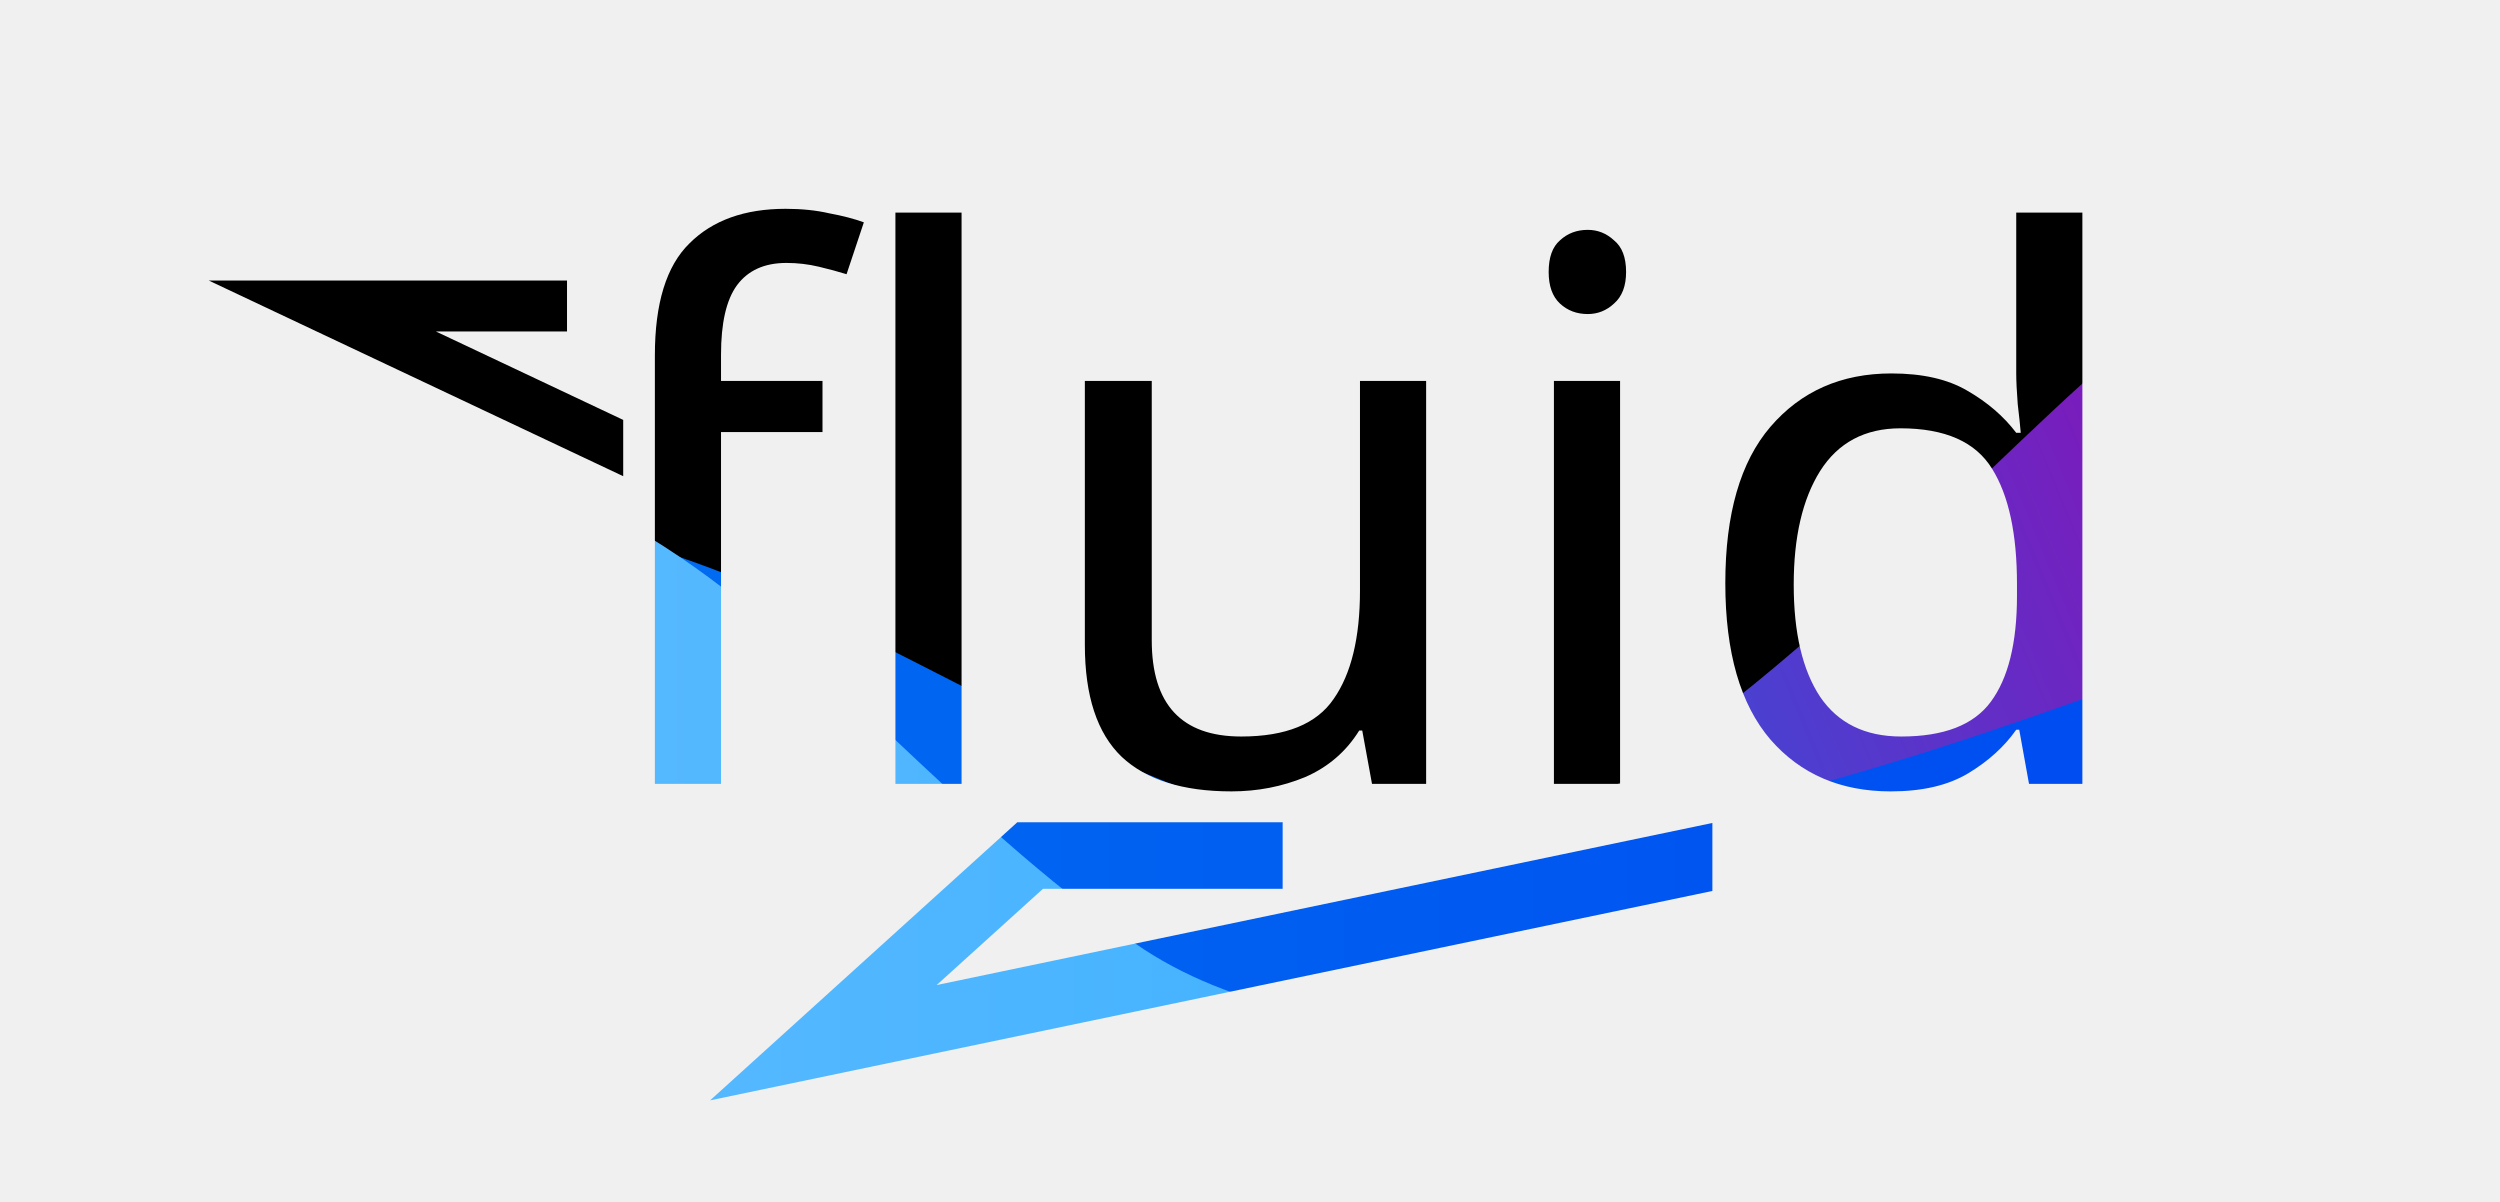
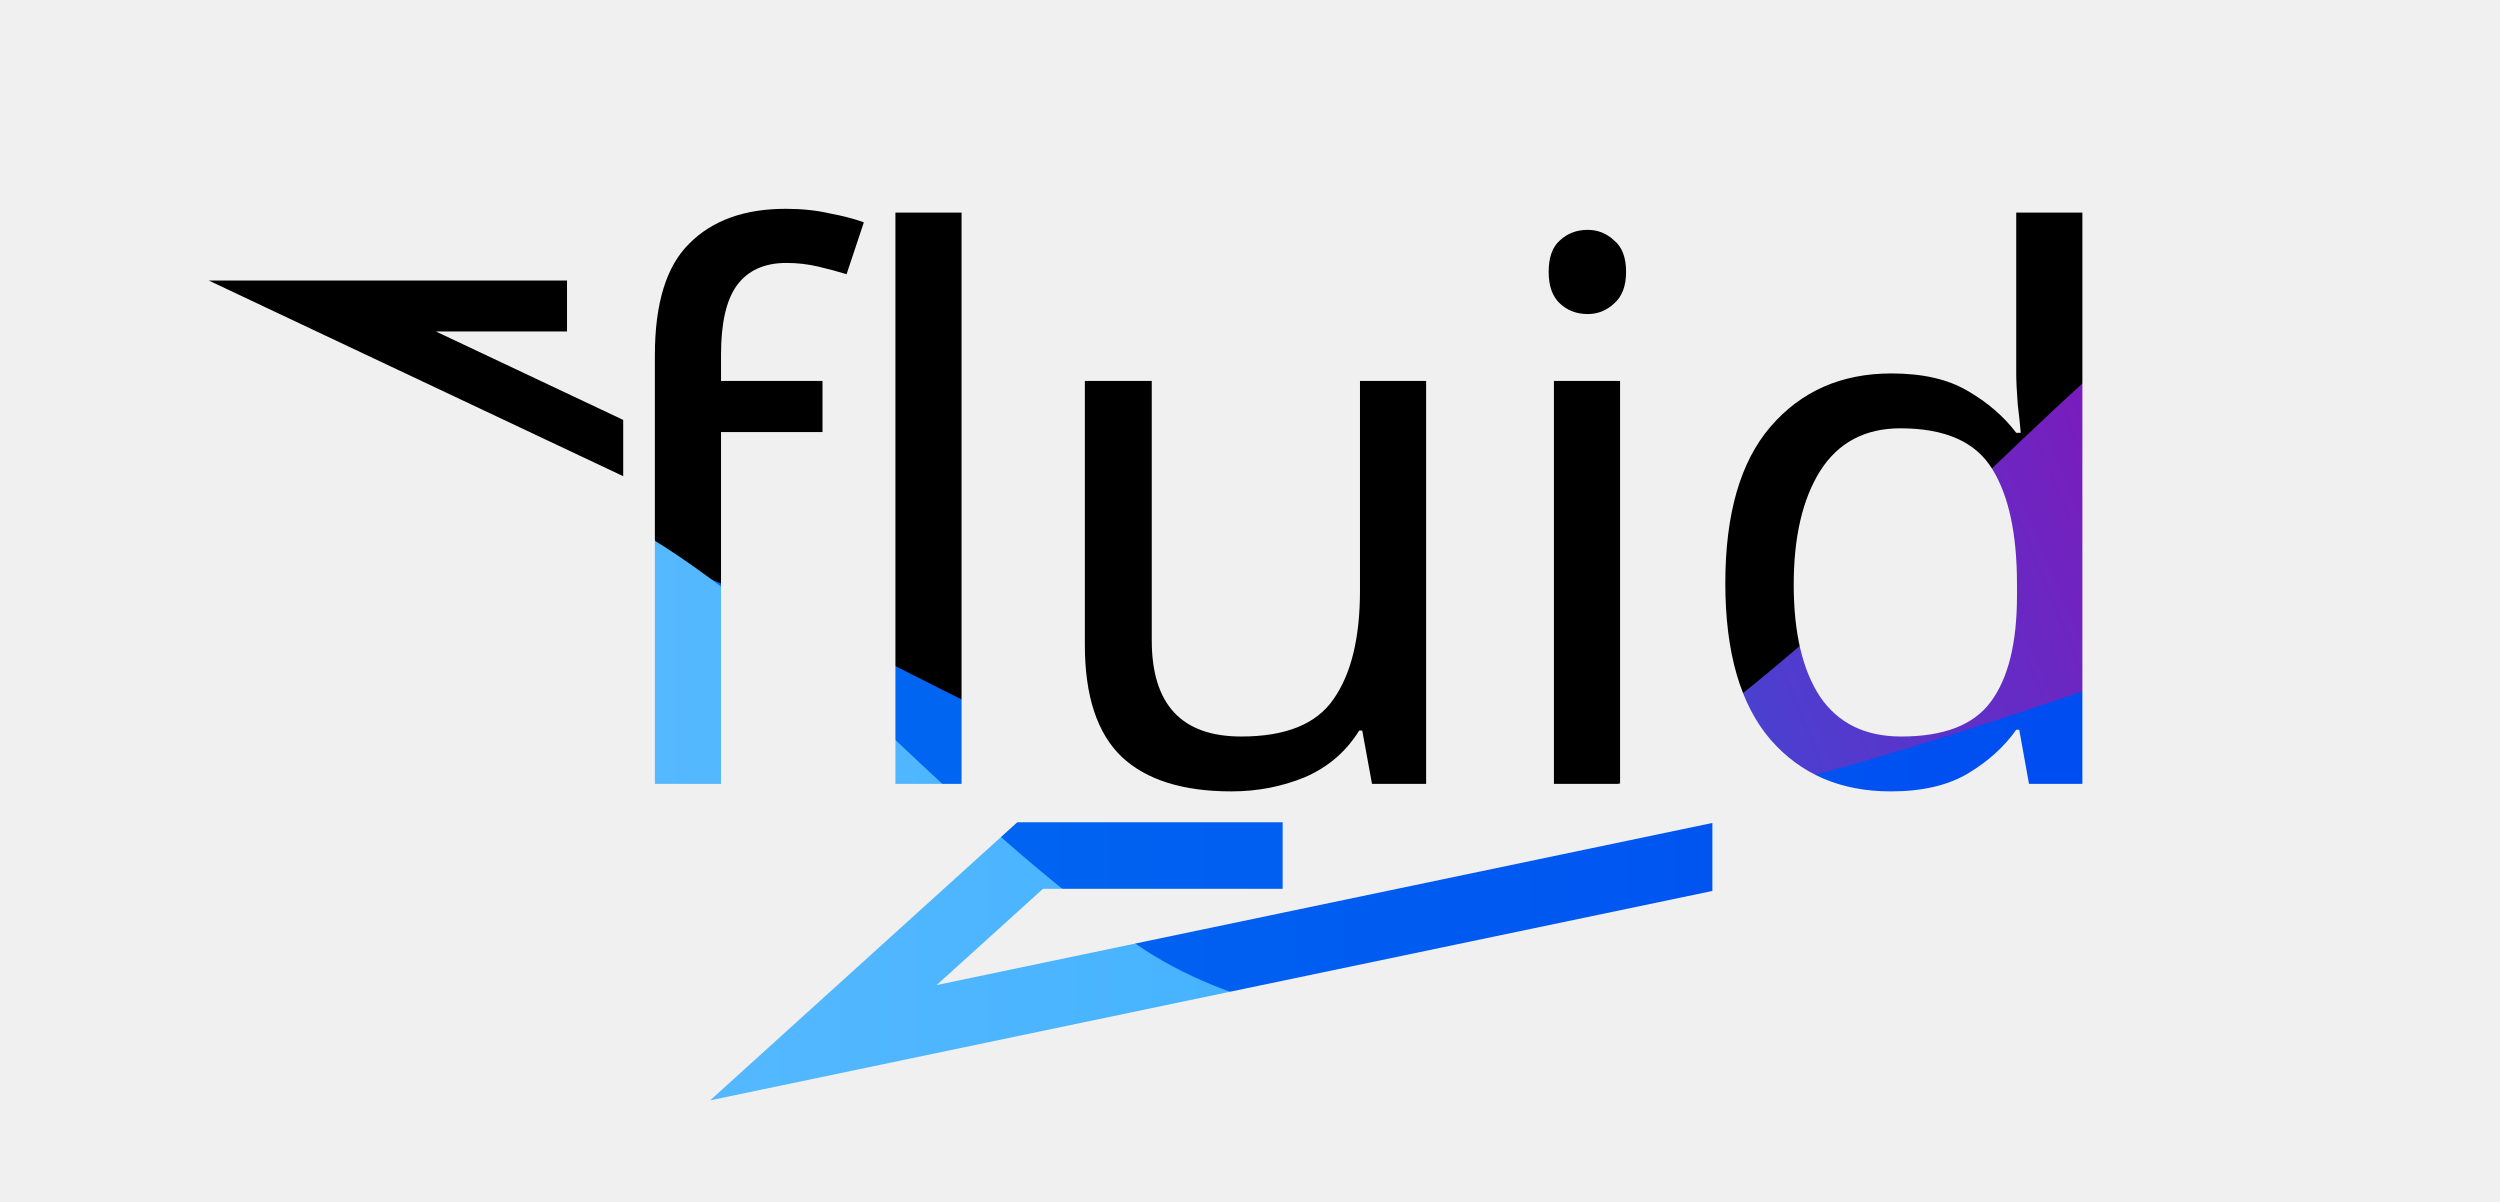
<svg xmlns="http://www.w3.org/2000/svg" xmlns:xlink="http://www.w3.org/1999/xlink" width="239.452pt" height="115.083pt" viewBox="0 0 239.452 115.083" version="1.1" id="svg1">
  <defs id="defs1">
    <linearGradient id="linearGradient2489">
      <stop style="stop-color:#0079f1;stop-opacity:1;" offset="0" id="stop2493" />
      <stop style="stop-color:#0044f1;stop-opacity:1;" offset="1" id="stop2494" />
    </linearGradient>
    <linearGradient id="linearGradient2491">
      <stop style="stop-color:#66bfff;stop-opacity:1;" offset="0" id="stop2491" />
      <stop style="stop-color:#26a7ff;stop-opacity:1;" offset="1" id="stop2492" />
    </linearGradient>
    <linearGradient id="linearGradient2489-1">
      <stop style="stop-color:#0079f1;stop-opacity:1;" offset="0" id="stop2489" />
      <stop style="stop-color:#9e00ac;stop-opacity:1;" offset="1" id="stop2490" />
    </linearGradient>
    <filter id="mask-powermask-path-effect2486_inverse" style="color-interpolation-filters:sRGB" height="100" width="100" x="-50" y="-50">
      <feColorMatrix id="mask-powermask-path-effect2486_primitive1" values="1" type="saturate" result="fbSourceGraphic" />
      <feColorMatrix id="mask-powermask-path-effect2486_primitive2" values="-1 0 0 0 1 0 -1 0 0 1 0 0 -1 0 1 0 0 0 1 0 " in="fbSourceGraphic" />
    </filter>
    <mask maskUnits="userSpaceOnUse" id="mask2486">
      <g id="g2488" style="display:inline">
        <path d="m 78.78,41.384 h -9.72 V 75.08 h -6.336 V 34.04 c 0,-4.992 1.104,-8.568 3.312,-10.728 2.208,-2.208 5.28,-3.312 9.216,-3.312 1.536,0 2.928,0.144 4.176,0.432 1.296,0.24 2.4,0.528 3.312,0.864 l -1.656,4.968 c -0.768,-0.24 -1.656,-0.48 -2.664,-0.72 -1.008,-0.24 -2.04,-0.36 -3.096,-0.36 -2.112,0 -3.696,0.72 -4.752,2.16 -1.008,1.392 -1.512,3.6 -1.512,6.624 v 2.52 h 9.72 z m 13.32,33.696 h -6.336 V 20.36 h 6.336 z M 136.596,36.488 V 75.08 h -5.184 l -0.936,-5.112 h -0.288 c -1.248,2.016 -2.976,3.504 -5.184,4.464 -2.208,0.912 -4.56,1.368 -7.056,1.368 -4.656,0 -8.16,-1.104 -10.512,-3.312 -2.352,-2.256 -3.528,-5.832 -3.528,-10.728 V 36.488 h 6.408 v 24.84 c 0,6.144 2.856,9.216 8.568,9.216 4.272,0 7.224,-1.2 8.856,-3.6 1.68,-2.4 2.52,-5.856 2.52,-10.368 V 36.488 Z m 15.48,-14.472 c 0.96,0 1.8,0.336 2.52,1.008 0.768,0.624 1.152,1.632 1.152,3.024 0,1.344 -0.384,2.352 -1.152,3.024 -0.72,0.672 -1.56,1.008 -2.52,1.008 -1.056,0 -1.944,-0.336 -2.664,-1.008 -0.72,-0.672 -1.08,-1.68 -1.08,-3.024 0,-1.392 0.36,-2.4 1.08,-3.024 0.72,-0.672 1.608,-1.008 2.664,-1.008 z m 3.096,14.472 V 75.08 h -6.336 V 36.488 Z M 181.092,75.8 c -4.8,0 -8.64,-1.656 -11.52,-4.968 -2.88,-3.36 -4.32,-8.352 -4.32,-14.976 0,-6.624 1.44,-11.616 4.32,-14.976 2.928,-3.408 6.792,-5.112 11.592,-5.112 2.976,0 5.4,0.552 7.272,1.656 1.92,1.104 3.48,2.448 4.68,4.032 h 0.432 c -0.048,-0.624 -0.144,-1.536 -0.288,-2.736 -0.096,-1.248 -0.144,-2.232 -0.144,-2.952 V 20.36 h 6.336 v 54.72 h -5.112 l -0.936,-5.184 h -0.288 c -1.152,1.632 -2.688,3.024 -4.608,4.176 -1.92,1.152 -4.392,1.728 -7.416,1.728 z m 1.008,-5.256 c 4.08,0 6.936,-1.104 8.568,-3.312 1.68,-2.256 2.52,-5.64 2.52,-10.152 v -1.152 c 0,-4.8 -0.792,-8.472 -2.376,-11.016 -1.584,-2.592 -4.512,-3.888 -8.784,-3.888 -3.408,0 -5.976,1.368 -7.704,4.104 -1.68,2.688 -2.52,6.312 -2.52,10.872 0,4.608 0.84,8.184 2.52,10.728 1.728,2.544 4.32,3.816 7.776,3.816 z" id="path2486" style="font-size:72px;font-family:'Noto Sans';letter-spacing:0;word-spacing:0;fill:#ffffff;fill-opacity:1;stroke:#000000;stroke-width:0;stroke-linecap:square;stroke-linejoin:bevel;stroke-opacity:0" aria-label="fluid" />
        <path style="color:#000000;fill:#ffffff;fill-opacity:1;stroke-linecap:square;stroke-miterlimit:1000;-inkscape-stroke:none" d="M 164.013,78.824 89.714,94.348 99.894,85.133 h 19.771 3.188 v -6.375 h -3.188 -22.229 L 68.015,105.393 164.013,85.337 Z" id="path2487" />
        <path style="color:#000000;fill:#ffffff;fill-opacity:1;stroke-linecap:square;stroke-miterlimit:1000;-inkscape-stroke:none" d="m 20,26.872 35.406,16.715 4.285,2.023 1.59e-4,-5.39 -2.205,-1.041 -15.74,-7.432 h 10.125 2.438 v -4.875 h -2.438 z" id="path2488" />
      </g>
    </mask>
    <linearGradient xlink:href="#linearGradient2489" id="linearGradient2490" x1="0" y1="81.966" x2="239.452" y2="81.966" gradientUnits="userSpaceOnUse" />
    <linearGradient xlink:href="#linearGradient2491" id="linearGradient2492" x1="0" y1="79.161" x2="239.452" y2="79.161" gradientUnits="userSpaceOnUse" />
    <linearGradient xlink:href="#linearGradient2489-1" id="linearGradient2494" gradientUnits="userSpaceOnUse" x1="110.847" y1="102.21" x2="239.452" y2="48.869" />
  </defs>
  <g id="g2484" mask="url(#mask2486)">
    <rect style="display:inline;fill:#000000;fill-opacity:1;stroke:none;stroke-width:2.25;stroke-linecap:square;stroke-linejoin:miter;stroke-miterlimit:1000" id="rect13" width="239.452" height="115.083" x="0" y="0" mask="none" />
    <path style="display:inline;fill:url(#linearGradient2494);stroke:none;stroke-width:0.75px;stroke-linecap:butt;stroke-linejoin:miter;stroke-opacity:1" d="M 0,57.541 C 59.691,33.139 74.741,76.325 117.04,85.133 163.402,94.786 213.116,4.885 219.59,31.977 L 239.452,115.083 H 0 Z" id="path2493" />
-     <path style="display:inline;fill:url(#linearGradient2490);stroke:none;stroke-width:0.75px;stroke-linecap:butt;stroke-linejoin:miter;stroke-opacity:1" d="M 0,57.541 C 59.691,33.139 81.35,66.743 122.853,78.758 163.513,90.529 236.618,46.739 237.066,57.541 L 239.452,115.083 H 0 Z" id="path2477" />
+     <path style="display:inline;fill:url(#linearGradient2490);stroke:none;stroke-width:0.75px;stroke-linecap:butt;stroke-linejoin:miter;stroke-opacity:1" d="M 0,57.541 C 59.691,33.139 79.644,68.88 122.853,78.758 164.118,88.192 236.618,46.739 237.066,57.541 L 239.452,115.083 H 0 Z" id="path2477" />
    <path style="display:inline;fill:url(#linearGradient2492);fill-opacity:1;stroke:none;stroke-width:0.75px;stroke-linecap:butt;stroke-linejoin:miter;stroke-opacity:1" d="M 0,50.912 C 59.691,26.509 73.669,65.981 108.737,90.373 144.792,115.453 239.452,76.573 239.452,65.761 V 115.083 H 0 Z" id="path2489" />
  </g>
</svg>
